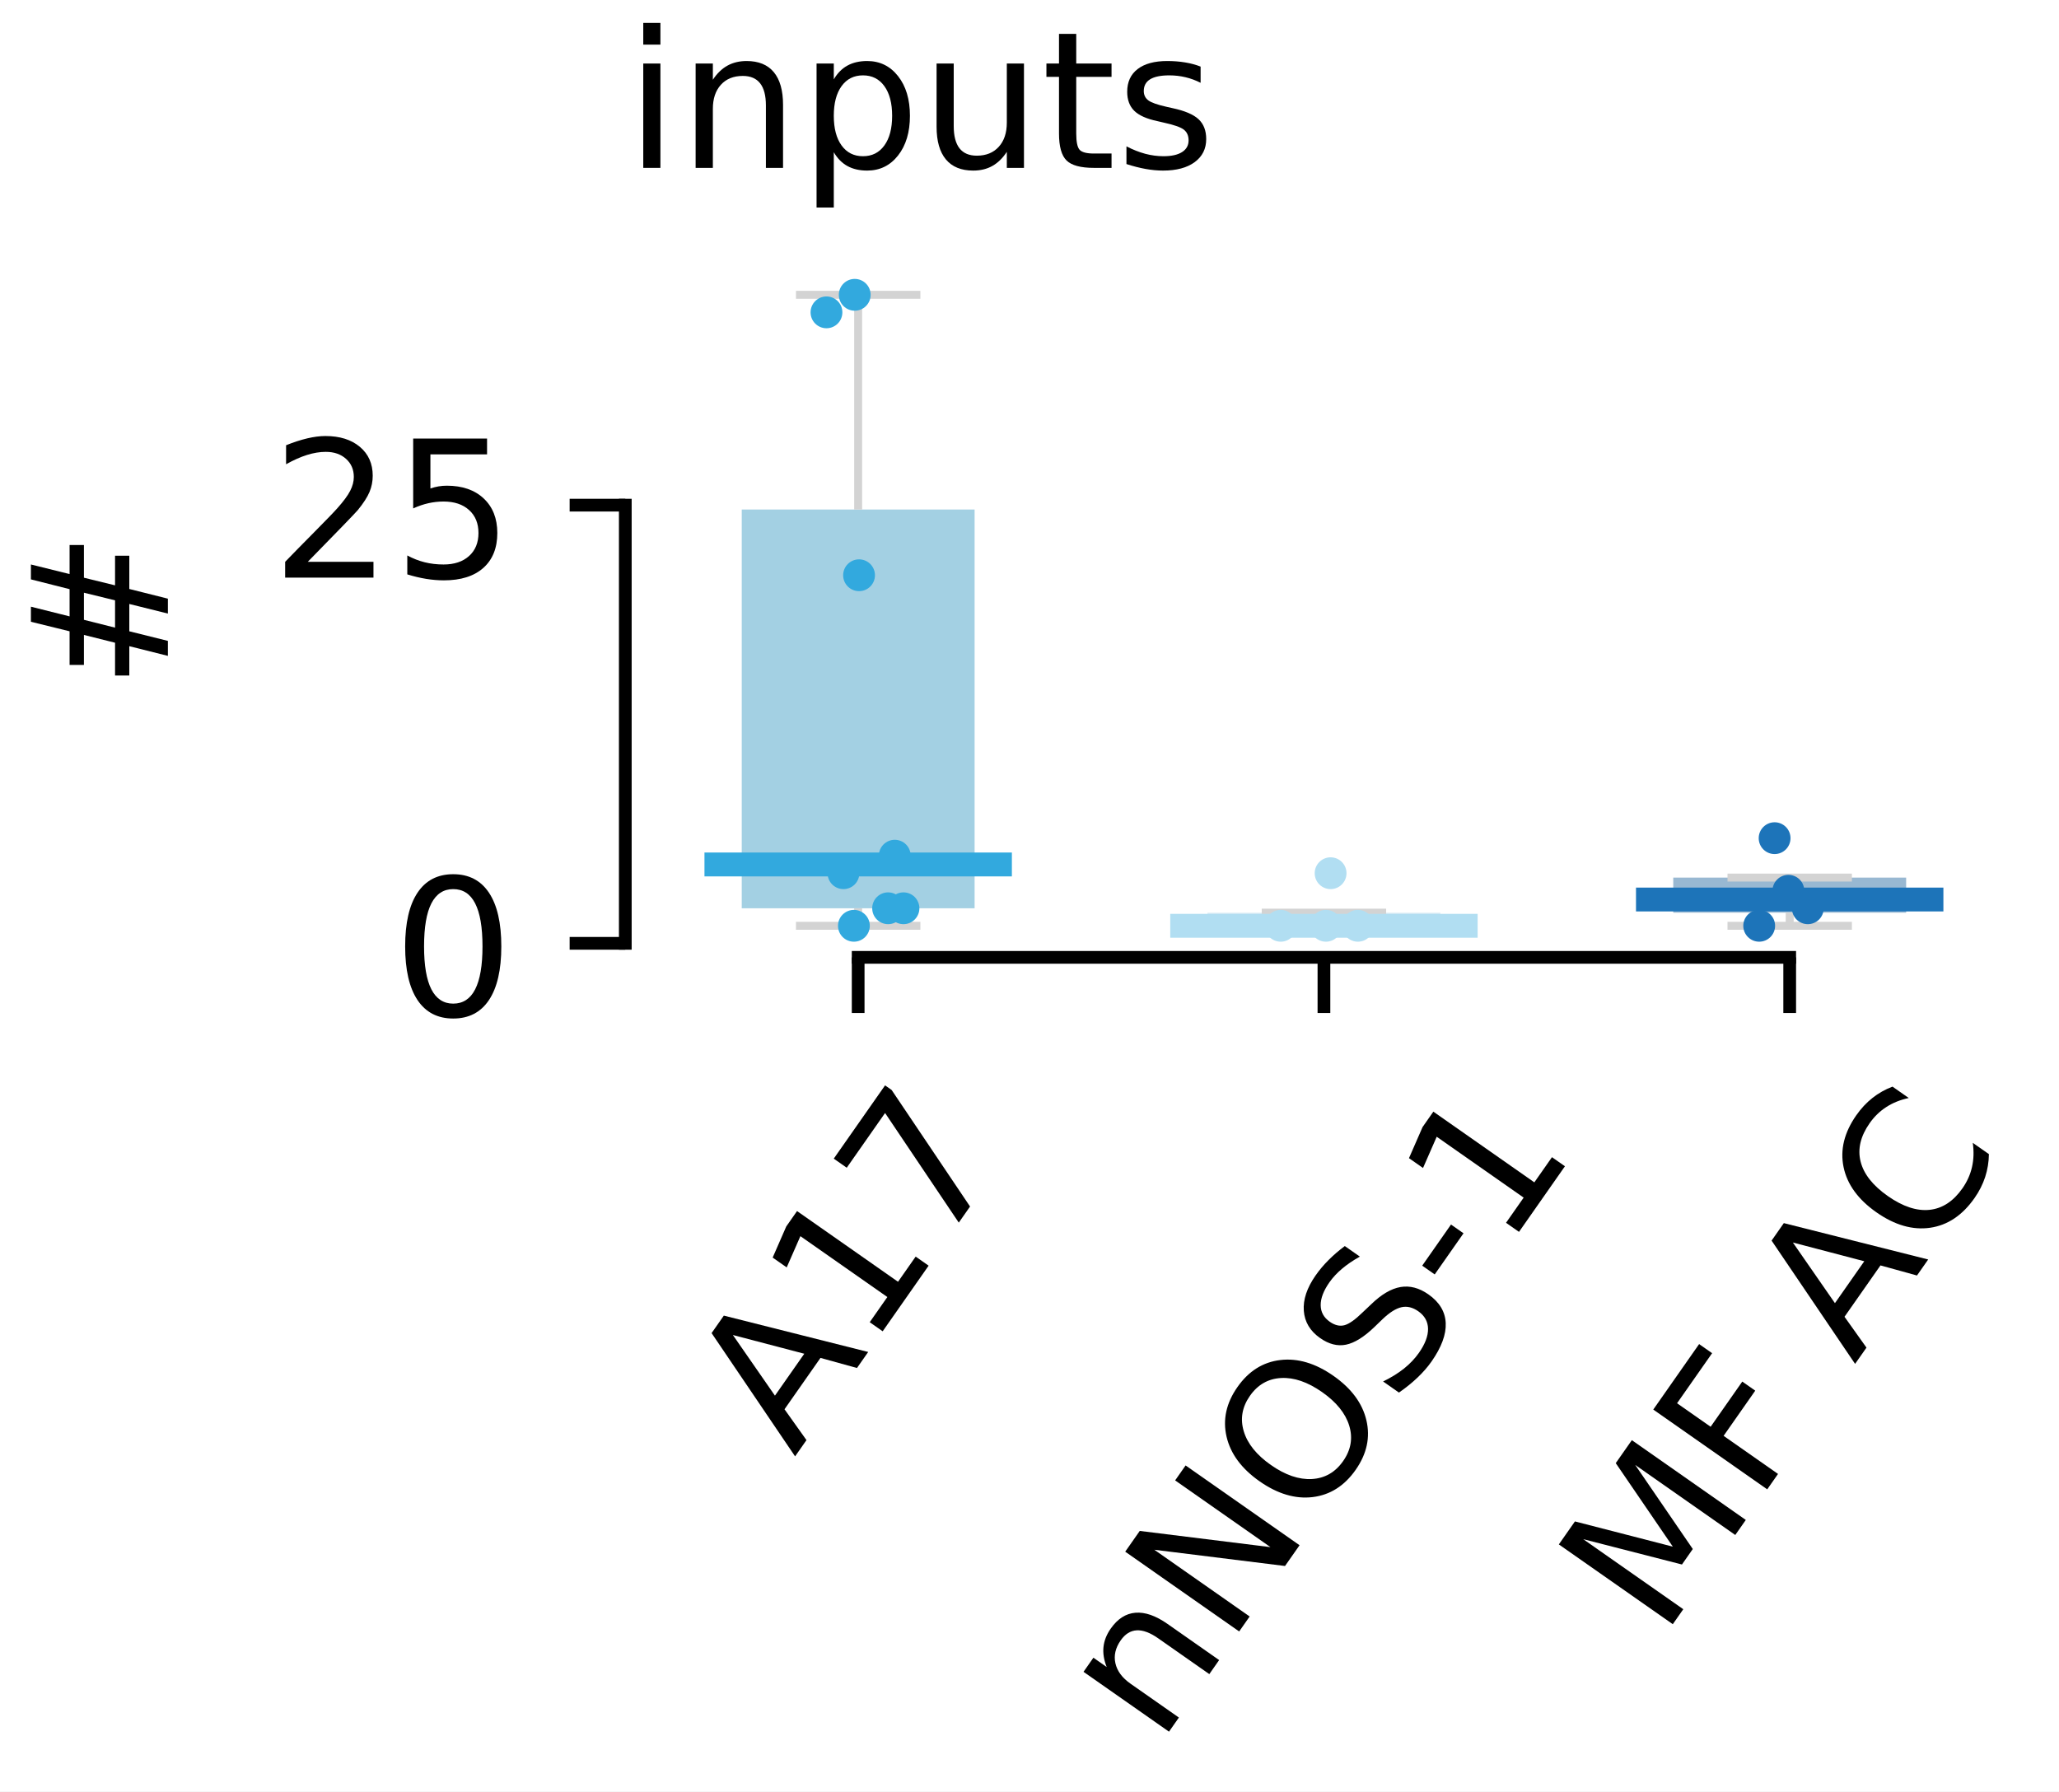
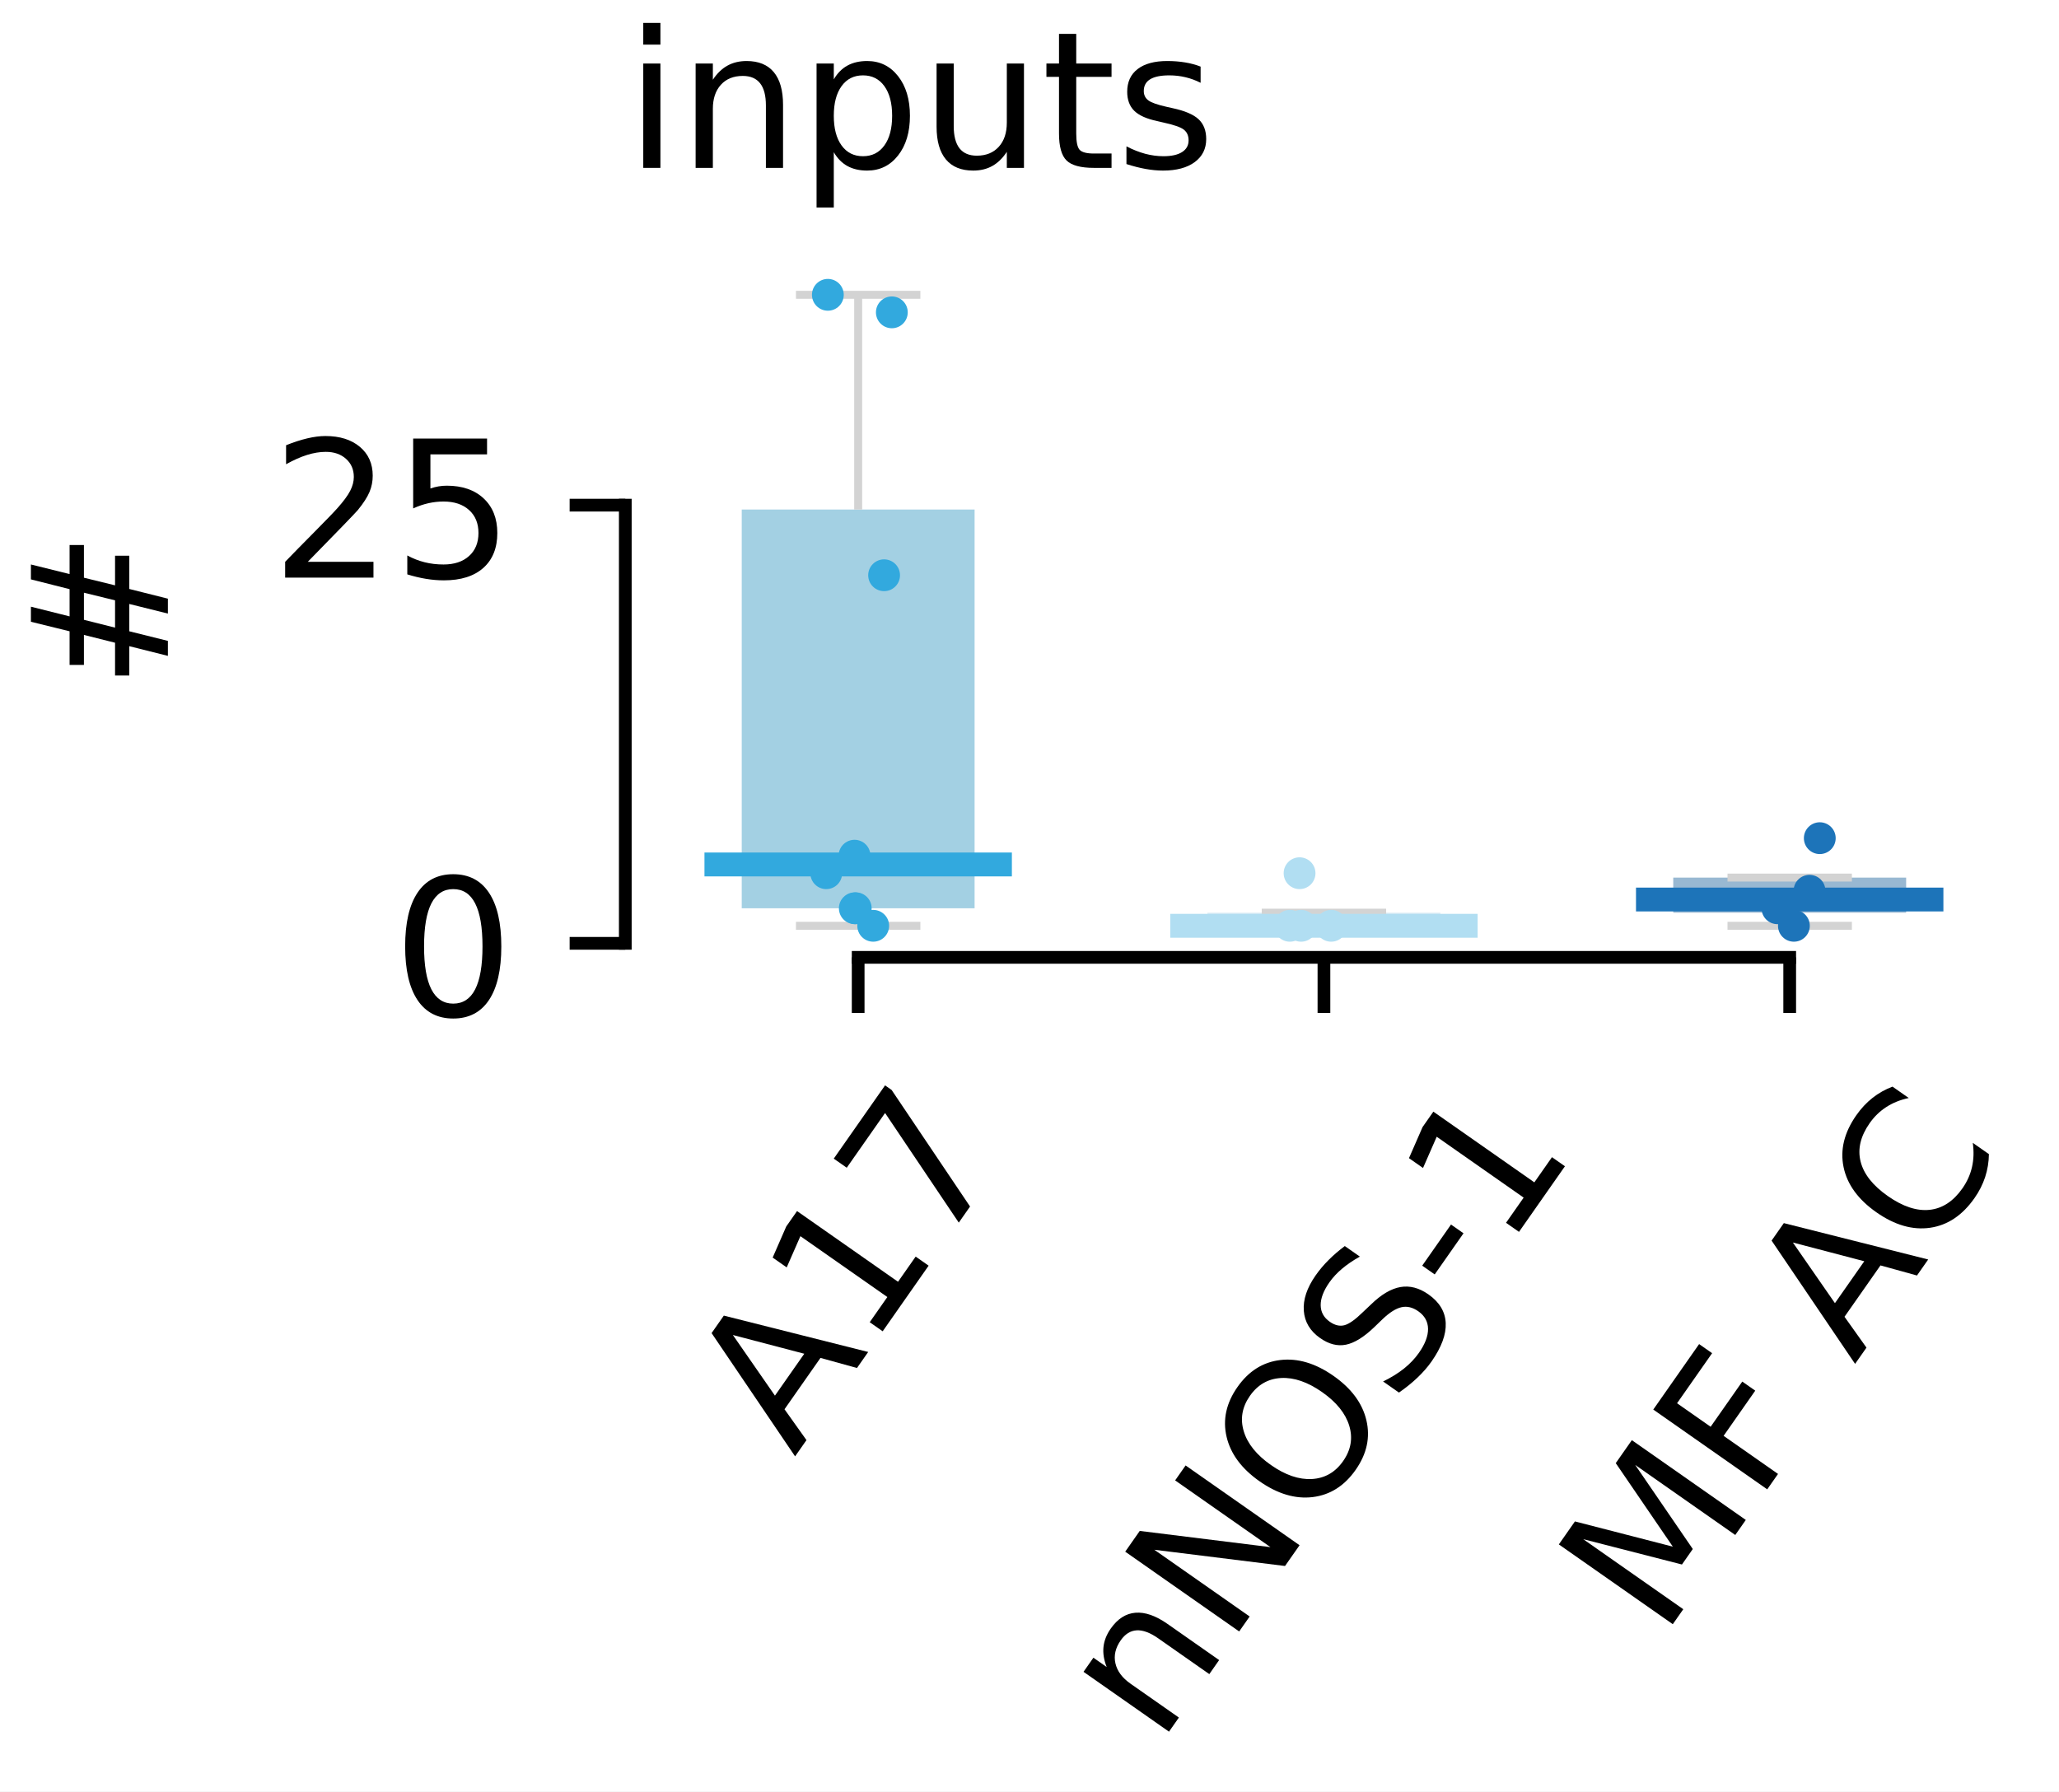
<svg xmlns="http://www.w3.org/2000/svg" xmlns:xlink="http://www.w3.org/1999/xlink" width="129.488pt" height="112.676pt" viewBox="0 0 129.488 112.676" version="1.1">
  <defs>
    <style type="text/css">*{stroke-linejoin: round; stroke-linecap: butt}</style>
  </defs>
  <g id="figure_1">
    <g id="patch_1">
      <path d="M 0 112.676  L 129.488 112.676  L 129.488 0  L 0 0  z " style="fill: #ffffff" />
    </g>
    <g id="axes_1">
      <g id="patch_2">
        <path d="M 39.324 60.212  L 127.198 60.212  L 127.198 16.558  L 39.324 16.558  z " style="fill: #ffffff" />
      </g>
      <g id="matplotlib.axis_1">
        <g id="xtick_1">
          <g id="line2d_1">
            <defs>
-               <path id="m4ab101d90f" d="M 0 0  L 0 3.5  " style="stroke: #000000; stroke-width: 0.8" />
+               <path id="maf705374ae" d="M 0 0  L 0 3.5  " style="stroke: #000000; stroke-width: 0.8" />
            </defs>
            <g>
-               <use xlink:href="#m4ab101d90f" x="53.969" y="60.212" style="stroke: #000000; stroke-width: 0.8" />
+               <use xlink:href="#maf705374ae" x="53.969" y="60.212" style="stroke: #000000; stroke-width: 0.8" />
            </g>
          </g>
          <g id="text_1">
            <g transform="translate(49.94841 91.67428) rotate(-55) scale(0.12 -0.12)">
              <defs>
                <path id="DejaVuSans-41" d="M 2188 4044  L 1331 1722  L 3047 1722  L 2188 4044  z M 1831 4666  L 2547 4666  L 4325 0  L 3669 0  L 3244 1197  L 1141 1197  L 716 0  L 50 0  L 1831 4666  z " transform="scale(0.015625)" />
                <path id="DejaVuSans-31" d="M 794 531  L 1825 531  L 1825 4091  L 703 3866  L 703 4441  L 1819 4666  L 2450 4666  L 2450 531  L 3481 531  L 3481 0  L 794 0  L 794 531  z " transform="scale(0.015625)" />
                <path id="DejaVuSans-37" d="M 525 4666  L 3525 4666  L 3525 4397  L 1831 0  L 1172 0  L 2766 4134  L 525 4134  L 525 4666  z " transform="scale(0.015625)" />
              </defs>
              <use xlink:href="#DejaVuSans-41" />
              <use xlink:href="#DejaVuSans-31" transform="translate(68.4082 0)" />
              <use xlink:href="#DejaVuSans-37" transform="translate(132.0312 0)" />
            </g>
          </g>
        </g>
        <g id="xtick_2">
          <g id="line2d_2">
            <g>
-               <use xlink:href="#m4ab101d90f" x="83.261" y="60.212" style="stroke: #000000; stroke-width: 0.8" />
+               <use xlink:href="#maf705374ae" x="83.261" y="60.212" style="stroke: #000000; stroke-width: 0.8" />
            </g>
          </g>
          <g id="text_2">
            <g transform="translate(72.89241 109.8042) rotate(-55) scale(0.12 -0.12)">
              <defs>
                <path id="DejaVuSans-6e" d="M 3513 2113  L 3513 0  L 2938 0  L 2938 2094  Q 2938 2591 2744 2837  Q 2550 3084 2163 3084  Q 1697 3084 1428 2787  Q 1159 2491 1159 1978  L 1159 0  L 581 0  L 581 3500  L 1159 3500  L 1159 2956  Q 1366 3272 1645 3428  Q 1925 3584 2291 3584  Q 2894 3584 3203 3211  Q 3513 2838 3513 2113  z " transform="scale(0.015625)" />
                <path id="DejaVuSans-4e" d="M 628 4666  L 1478 4666  L 3547 763  L 3547 4666  L 4159 4666  L 4159 0  L 3309 0  L 1241 3903  L 1241 0  L 628 0  L 628 4666  z " transform="scale(0.015625)" />
                <path id="DejaVuSans-4f" d="M 2522 4238  Q 1834 4238 1429 3725  Q 1025 3213 1025 2328  Q 1025 1447 1429 934  Q 1834 422 2522 422  Q 3209 422 3611 934  Q 4013 1447 4013 2328  Q 4013 3213 3611 3725  Q 3209 4238 2522 4238  z M 2522 4750  Q 3503 4750 4090 4092  Q 4678 3434 4678 2328  Q 4678 1225 4090 567  Q 3503 -91 2522 -91  Q 1538 -91 948 565  Q 359 1222 359 2328  Q 359 3434 948 4092  Q 1538 4750 2522 4750  z " transform="scale(0.015625)" />
                <path id="DejaVuSans-53" d="M 3425 4513  L 3425 3897  Q 3066 4069 2747 4153  Q 2428 4238 2131 4238  Q 1616 4238 1336 4038  Q 1056 3838 1056 3469  Q 1056 3159 1242 3001  Q 1428 2844 1947 2747  L 2328 2669  Q 3034 2534 3370 2195  Q 3706 1856 3706 1288  Q 3706 609 3251 259  Q 2797 -91 1919 -91  Q 1588 -91 1214 -16  Q 841 59 441 206  L 441 856  Q 825 641 1194 531  Q 1563 422 1919 422  Q 2459 422 2753 634  Q 3047 847 3047 1241  Q 3047 1584 2836 1778  Q 2625 1972 2144 2069  L 1759 2144  Q 1053 2284 737 2584  Q 422 2884 422 3419  Q 422 4038 858 4394  Q 1294 4750 2059 4750  Q 2388 4750 2728 4690  Q 3069 4631 3425 4513  z " transform="scale(0.015625)" />
                <path id="DejaVuSans-2d" d="M 313 2009  L 1997 2009  L 1997 1497  L 313 1497  L 313 2009  z " transform="scale(0.015625)" />
              </defs>
              <use xlink:href="#DejaVuSans-6e" />
              <use xlink:href="#DejaVuSans-4e" transform="translate(63.37891 0)" />
              <use xlink:href="#DejaVuSans-4f" transform="translate(138.1836 0)" />
              <use xlink:href="#DejaVuSans-53" transform="translate(216.8945 0)" />
              <use xlink:href="#DejaVuSans-2d" transform="translate(280.3711 0)" />
              <use xlink:href="#DejaVuSans-31" transform="translate(316.4551 0)" />
            </g>
          </g>
        </g>
        <g id="xtick_3">
          <g id="line2d_3">
            <g>
-               <use xlink:href="#m4ab101d90f" x="112.552" y="60.212" style="stroke: #000000; stroke-width: 0.8" />
+               <use xlink:href="#maf705374ae" x="112.552" y="60.212" style="stroke: #000000; stroke-width: 0.8" />
            </g>
          </g>
          <g id="text_3">
            <g transform="translate(104.525 103.1168) rotate(-55) scale(0.12 -0.12)">
              <defs>
                <path id="DejaVuSans-4d" d="M 628 4666  L 1569 4666  L 2759 1491  L 3956 4666  L 4897 4666  L 4897 0  L 4281 0  L 4281 4097  L 3078 897  L 2444 897  L 1241 4097  L 1241 0  L 628 0  L 628 4666  z " transform="scale(0.015625)" />
                <path id="DejaVuSans-46" d="M 628 4666  L 3309 4666  L 3309 4134  L 1259 4134  L 1259 2759  L 3109 2759  L 3109 2228  L 1259 2228  L 1259 0  L 628 0  L 628 4666  z " transform="scale(0.015625)" />
                <path id="DejaVuSans-20" transform="scale(0.015625)" />
                <path id="DejaVuSans-43" d="M 4122 4306  L 4122 3641  Q 3803 3938 3442 4084  Q 3081 4231 2675 4231  Q 1875 4231 1450 3742  Q 1025 3253 1025 2328  Q 1025 1406 1450 917  Q 1875 428 2675 428  Q 3081 428 3442 575  Q 3803 722 4122 1019  L 4122 359  Q 3791 134 3420 21  Q 3050 -91 2638 -91  Q 1578 -91 968 557  Q 359 1206 359 2328  Q 359 3453 968 4101  Q 1578 4750 2638 4750  Q 3056 4750 3426 4639  Q 3797 4528 4122 4306  z " transform="scale(0.015625)" />
              </defs>
              <use xlink:href="#DejaVuSans-4d" />
              <use xlink:href="#DejaVuSans-46" transform="translate(86.2793 0)" />
              <use xlink:href="#DejaVuSans-20" transform="translate(143.7988 0)" />
              <use xlink:href="#DejaVuSans-41" transform="translate(175.5859 0)" />
              <use xlink:href="#DejaVuSans-43" transform="translate(242.2441 0)" />
            </g>
          </g>
        </g>
      </g>
      <g id="matplotlib.axis_2">
        <g id="ytick_1">
          <g id="line2d_4">
            <defs>
-               <path id="m52f48f08ab" d="M 0 0  L -3.5 0  " style="stroke: #000000; stroke-width: 0.8" />
+               <path id="m5eb25eb249" d="M 0 0  L -3.5 0  " style="stroke: #000000; stroke-width: 0.8" />
            </defs>
            <g>
-               <use xlink:href="#m52f48f08ab" x="39.324" y="59.33" style="stroke: #000000; stroke-width: 0.8" />
+               <use xlink:href="#m5eb25eb249" x="39.324" y="59.33" style="stroke: #000000; stroke-width: 0.8" />
            </g>
          </g>
          <g id="text_4">
            <g transform="translate(24.68875 63.88884) scale(0.12 -0.12)">
              <defs>
                <path id="DejaVuSans-30" d="M 2034 4250  Q 1547 4250 1301 3770  Q 1056 3291 1056 2328  Q 1056 1369 1301 889  Q 1547 409 2034 409  Q 2525 409 2770 889  Q 3016 1369 3016 2328  Q 3016 3291 2770 3770  Q 2525 4250 2034 4250  z M 2034 4750  Q 2819 4750 3233 4129  Q 3647 3509 3647 2328  Q 3647 1150 3233 529  Q 2819 -91 2034 -91  Q 1250 -91 836 529  Q 422 1150 422 2328  Q 422 3509 836 4129  Q 1250 4750 2034 4750  z " transform="scale(0.015625)" />
              </defs>
              <use xlink:href="#DejaVuSans-30" />
            </g>
          </g>
        </g>
        <g id="ytick_2">
          <g id="line2d_5">
            <g>
-               <use xlink:href="#m52f48f08ab" x="39.324" y="31.771" style="stroke: #000000; stroke-width: 0.8" />
+               <use xlink:href="#m5eb25eb249" x="39.324" y="31.771" style="stroke: #000000; stroke-width: 0.8" />
            </g>
          </g>
          <g id="text_5">
            <g transform="translate(17.05375 36.32979) scale(0.12 -0.12)">
              <defs>
                <path id="DejaVuSans-32" d="M 1228 531  L 3431 531  L 3431 0  L 469 0  L 469 531  Q 828 903 1448 1529  Q 2069 2156 2228 2338  Q 2531 2678 2651 2914  Q 2772 3150 2772 3378  Q 2772 3750 2511 3984  Q 2250 4219 1831 4219  Q 1534 4219 1204 4116  Q 875 4013 500 3803  L 500 4441  Q 881 4594 1212 4672  Q 1544 4750 1819 4750  Q 2544 4750 2975 4387  Q 3406 4025 3406 3419  Q 3406 3131 3298 2873  Q 3191 2616 2906 2266  Q 2828 2175 2409 1742  Q 1991 1309 1228 531  z " transform="scale(0.015625)" />
                <path id="DejaVuSans-35" d="M 691 4666  L 3169 4666  L 3169 4134  L 1269 4134  L 1269 2991  Q 1406 3038 1543 3061  Q 1681 3084 1819 3084  Q 2600 3084 3056 2656  Q 3513 2228 3513 1497  Q 3513 744 3044 326  Q 2575 -91 1722 -91  Q 1428 -91 1123 -41  Q 819 9 494 109  L 494 744  Q 775 591 1075 516  Q 1375 441 1709 441  Q 2250 441 2565 725  Q 2881 1009 2881 1497  Q 2881 1984 2565 2268  Q 2250 2553 1709 2553  Q 1456 2553 1204 2497  Q 953 2441 691 2322  L 691 4666  z " transform="scale(0.015625)" />
              </defs>
              <use xlink:href="#DejaVuSans-32" />
              <use xlink:href="#DejaVuSans-35" transform="translate(63.62305 0)" />
            </g>
          </g>
        </g>
        <g id="text_6">
          <g transform="translate(10.55813 43.41271) rotate(-90) scale(0.12 -0.12)">
            <defs>
              <path id="DejaVuSans-23" d="M 3272 2816  L 2363 2816  L 2100 1772  L 3016 1772  L 3272 2816  z M 2803 4594  L 2478 3297  L 3391 3297  L 3719 4594  L 4219 4594  L 3897 3297  L 4872 3297  L 4872 2816  L 3775 2816  L 3519 1772  L 4513 1772  L 4513 1294  L 3397 1294  L 3072 0  L 2572 0  L 2894 1294  L 1978 1294  L 1656 0  L 1153 0  L 1478 1294  L 494 1294  L 494 1772  L 1594 1772  L 1856 2816  L 850 2816  L 850 3297  L 1978 3297  L 2297 4594  L 2803 4594  z " transform="scale(0.015625)" />
            </defs>
            <use xlink:href="#DejaVuSans-23" />
          </g>
        </g>
      </g>
      <g id="patch_3">
-         <path d="M 46.647 57.125  L 61.292 57.125  L 61.292 32.046  L 46.647 32.046  L 46.647 57.125  z " clip-path="url(#p57a83a7b18)" style="fill: #48a1c8; opacity: 0.5" />
+         <path d="M 46.647 57.125  L 61.292 57.125  L 61.292 32.046  L 46.647 32.046  L 46.647 57.125  z " clip-path="url(#p580f45080f)" style="fill: #48a1c8; opacity: 0.5" />
      </g>
      <g id="line2d_6">
-         <path d="M 53.969 57.125  L 53.969 58.227  " clip-path="url(#p57a83a7b18)" style="fill: none; stroke: #d3d3d3; stroke-width: 0.5" />
+         <path d="M 53.969 57.125  L 53.969 58.227  " clip-path="url(#p580f45080f)" style="fill: none; stroke: #d3d3d3; stroke-width: 0.5" />
      </g>
      <g id="line2d_7">
-         <path d="M 53.969 32.046  L 53.969 18.542  " clip-path="url(#p57a83a7b18)" style="fill: none; stroke: #d3d3d3; stroke-width: 0.5" />
+         <path d="M 53.969 32.046  L 53.969 18.542  " clip-path="url(#p580f45080f)" style="fill: none; stroke: #d3d3d3; stroke-width: 0.5" />
      </g>
      <g id="line2d_8">
-         <path d="M 50.308 58.227  L 57.631 58.227  " clip-path="url(#p57a83a7b18)" style="fill: none; stroke: #d3d3d3; stroke-width: 0.5; stroke-linecap: square" />
+         <path d="M 50.308 58.227  L 57.631 58.227  " clip-path="url(#p580f45080f)" style="fill: none; stroke: #d3d3d3; stroke-width: 0.5; stroke-linecap: square" />
      </g>
      <g id="line2d_9">
-         <path d="M 50.308 18.542  L 57.631 18.542  " clip-path="url(#p57a83a7b18)" style="fill: none; stroke: #d3d3d3; stroke-width: 0.5; stroke-linecap: square" />
+         <path d="M 50.308 18.542  L 57.631 18.542  " clip-path="url(#p580f45080f)" style="fill: none; stroke: #d3d3d3; stroke-width: 0.5; stroke-linecap: square" />
      </g>
      <g id="patch_4">
-         <path d="M 105.229 57.401  L 119.875 57.401  L 119.875 55.196  L 105.229 55.196  L 105.229 57.401  z " clip-path="url(#p57a83a7b18)" style="fill: #3172a5; opacity: 0.5" />
+         <path d="M 105.229 57.401  L 119.875 57.401  L 119.875 55.196  L 105.229 55.196  L 105.229 57.401  z " clip-path="url(#p580f45080f)" style="fill: #3172a5; opacity: 0.5" />
      </g>
      <g id="line2d_10">
-         <path d="M 112.552 57.401  L 112.552 58.227  " clip-path="url(#p57a83a7b18)" style="fill: none; stroke: #d3d3d3; stroke-width: 0.5" />
+         <path d="M 112.552 57.401  L 112.552 58.227  " clip-path="url(#p580f45080f)" style="fill: none; stroke: #d3d3d3; stroke-width: 0.5" />
      </g>
      <g id="line2d_11">
-         <path d="M 112.552 55.196  L 112.552 55.196  " clip-path="url(#p57a83a7b18)" style="fill: none; stroke: #d3d3d3; stroke-width: 0.5" />
+         <path d="M 112.552 55.196  L 112.552 55.196  " clip-path="url(#p580f45080f)" style="fill: none; stroke: #d3d3d3; stroke-width: 0.5" />
      </g>
      <g id="line2d_12">
-         <path d="M 108.891 58.227  L 116.214 58.227  " clip-path="url(#p57a83a7b18)" style="fill: none; stroke: #d3d3d3; stroke-width: 0.5; stroke-linecap: square" />
+         <path d="M 108.891 58.227  L 116.214 58.227  " clip-path="url(#p580f45080f)" style="fill: none; stroke: #d3d3d3; stroke-width: 0.5; stroke-linecap: square" />
      </g>
      <g id="line2d_13">
-         <path d="M 108.891 55.196  L 116.214 55.196  " clip-path="url(#p57a83a7b18)" style="fill: none; stroke: #d3d3d3; stroke-width: 0.5; stroke-linecap: square" />
+         <path d="M 108.891 55.196  L 116.214 55.196  " clip-path="url(#p580f45080f)" style="fill: none; stroke: #d3d3d3; stroke-width: 0.5; stroke-linecap: square" />
      </g>
      <g id="patch_5">
-         <path d="M 75.938 58.227  L 90.584 58.227  L 90.584 57.401  L 75.938 57.401  L 75.938 58.227  z " clip-path="url(#p57a83a7b18)" style="fill: #b9dbea; opacity: 0.5" />
+         <path d="M 75.938 58.227  L 90.584 58.227  L 90.584 57.401  L 75.938 57.401  L 75.938 58.227  z " clip-path="url(#p580f45080f)" style="fill: #b9dbea; opacity: 0.5" />
      </g>
      <g id="line2d_14">
-         <path d="M 83.261 58.227  L 83.261 58.227  " clip-path="url(#p57a83a7b18)" style="fill: none; stroke: #d3d3d3; stroke-width: 0.5" />
+         <path d="M 83.261 58.227  L 83.261 58.227  " clip-path="url(#p580f45080f)" style="fill: none; stroke: #d3d3d3; stroke-width: 0.5" />
      </g>
      <g id="line2d_15">
-         <path d="M 83.261 57.401  L 83.261 57.401  " clip-path="url(#p57a83a7b18)" style="fill: none; stroke: #d3d3d3; stroke-width: 0.5" />
+         <path d="M 83.261 57.401  L 83.261 57.401  " clip-path="url(#p580f45080f)" style="fill: none; stroke: #d3d3d3; stroke-width: 0.5" />
      </g>
      <g id="line2d_16">
-         <path d="M 79.599 58.227  L 86.922 58.227  " clip-path="url(#p57a83a7b18)" style="fill: none; stroke: #d3d3d3; stroke-width: 0.5; stroke-linecap: square" />
+         <path d="M 79.599 58.227  L 86.922 58.227  " clip-path="url(#p580f45080f)" style="fill: none; stroke: #d3d3d3; stroke-width: 0.5; stroke-linecap: square" />
      </g>
      <g id="line2d_17">
-         <path d="M 79.599 57.401  L 86.922 57.401  " clip-path="url(#p57a83a7b18)" style="fill: none; stroke: #d3d3d3; stroke-width: 0.5; stroke-linecap: square" />
+         <path d="M 79.599 57.401  L 86.922 57.401  " clip-path="url(#p580f45080f)" style="fill: none; stroke: #d3d3d3; stroke-width: 0.5; stroke-linecap: square" />
      </g>
      <g id="line2d_18">
-         <path d="M 46.647 54.369  L 61.292 54.369  " clip-path="url(#p57a83a7b18)" style="fill: none" />
+         <path d="M 46.647 54.369  L 61.292 54.369  " clip-path="url(#p580f45080f)" style="fill: none" />
      </g>
      <g id="line2d_19">
-         <path d="M 105.229 56.574  L 119.875 56.574  " clip-path="url(#p57a83a7b18)" style="fill: none" />
+         <path d="M 105.229 56.574  L 119.875 56.574  " clip-path="url(#p580f45080f)" style="fill: none" />
      </g>
      <g id="line2d_20">
-         <path d="M 75.938 58.227  L 90.584 58.227  " clip-path="url(#p57a83a7b18)" style="fill: none" />
+         <path d="M 75.938 58.227  L 90.584 58.227  " clip-path="url(#p580f45080f)" style="fill: none" />
      </g>
      <g id="patch_6">
        <path d="M 39.324 59.33  L 39.324 31.771  " style="fill: none; stroke: #000000; stroke-width: 0.8; stroke-linejoin: miter; stroke-linecap: square" />
      </g>
      <g id="patch_7">
        <path d="M 53.969 60.212  L 112.552 60.212  " style="fill: none; stroke: #000000; stroke-width: 0.8; stroke-linejoin: miter; stroke-linecap: square" />
      </g>
      <g id="PathCollection_1">
        <defs>
-           <path id="C0_0_8a50f6ad42" d="M 0 1  C 0.265 1 0.52 0.895 0.707 0.707  C 0.895 0.52 1 0.265 1 -0  C 1 -0.265 0.895 -0.52 0.707 -0.707  C 0.52 -0.895 0.265 -1 0 -1  C -0.265 -1 -0.52 -0.895 -0.707 -0.707  C -0.895 -0.52 -1 -0.265 -1 0  C -1 0.265 -0.895 0.52 -0.707 0.707  C -0.52 0.895 -0.265 1 0 1  z " />
+           <path id="C0_0_357165fac1" d="M 0 1  C 0.265 1 0.52 0.895 0.707 0.707  C 0.895 0.52 1 0.265 1 -0  C 1 -0.265 0.895 -0.52 0.707 -0.707  C 0.52 -0.895 0.265 -1 0 -1  C -0.265 -1 -0.52 -0.895 -0.707 -0.707  C -0.895 -0.52 -1 -0.265 -1 0  C -1 0.265 -0.895 0.52 -0.707 0.707  C -0.52 0.895 -0.265 1 0 1  z " />
        </defs>
-         <g clip-path="url(#p57a83a7b18)">
-           <use xlink:href="#C0_0_8a50f6ad42" x="53.753" y="18.542" style="fill: #32a9de" />
-         </g>
-         <g clip-path="url(#p57a83a7b18)">
-           <use xlink:href="#C0_0_8a50f6ad42" x="51.976" y="19.645" style="fill: #32a9de" />
-         </g>
-         <g clip-path="url(#p57a83a7b18)">
-           <use xlink:href="#C0_0_8a50f6ad42" x="54.025" y="36.18" style="fill: #32a9de" />
-         </g>
-         <g clip-path="url(#p57a83a7b18)">
-           <use xlink:href="#C0_0_8a50f6ad42" x="56.271" y="53.818" style="fill: #32a9de" />
-         </g>
-         <g clip-path="url(#p57a83a7b18)">
-           <use xlink:href="#C0_0_8a50f6ad42" x="53.044" y="54.92" style="fill: #32a9de" />
-         </g>
-         <g clip-path="url(#p57a83a7b18)">
-           <use xlink:href="#C0_0_8a50f6ad42" x="55.852" y="57.125" style="fill: #32a9de" />
-         </g>
-         <g clip-path="url(#p57a83a7b18)">
-           <use xlink:href="#C0_0_8a50f6ad42" x="56.819" y="57.125" style="fill: #32a9de" />
-         </g>
-         <g clip-path="url(#p57a83a7b18)">
-           <use xlink:href="#C0_0_8a50f6ad42" x="53.701" y="58.227" style="fill: #32a9de" />
+         <g clip-path="url(#p580f45080f)">
+           <use xlink:href="#C0_0_357165fac1" x="52.063" y="18.542" style="fill: #32a9de" />
+         </g>
+         <g clip-path="url(#p580f45080f)">
+           <use xlink:href="#C0_0_357165fac1" x="56.087" y="19.645" style="fill: #32a9de" />
+         </g>
+         <g clip-path="url(#p580f45080f)">
+           <use xlink:href="#C0_0_357165fac1" x="55.6" y="36.18" style="fill: #32a9de" />
+         </g>
+         <g clip-path="url(#p580f45080f)">
+           <use xlink:href="#C0_0_357165fac1" x="53.74" y="53.818" style="fill: #32a9de" />
+         </g>
+         <g clip-path="url(#p580f45080f)">
+           <use xlink:href="#C0_0_357165fac1" x="51.962" y="54.92" style="fill: #32a9de" />
+         </g>
+         <g clip-path="url(#p580f45080f)">
+           <use xlink:href="#C0_0_357165fac1" x="53.758" y="57.125" style="fill: #32a9de" />
+         </g>
+         <g clip-path="url(#p580f45080f)">
+           <use xlink:href="#C0_0_357165fac1" x="53.817" y="57.125" style="fill: #32a9de" />
+         </g>
+         <g clip-path="url(#p580f45080f)">
+           <use xlink:href="#C0_0_357165fac1" x="54.915" y="58.227" style="fill: #32a9de" />
        </g>
      </g>
      <g id="PathCollection_2">
        <defs>
-           <path id="C1_0_650c254945" d="M 0 1  C 0.265 1 0.52 0.895 0.707 0.707  C 0.895 0.52 1 0.265 1 -0  C 1 -0.265 0.895 -0.52 0.707 -0.707  C 0.52 -0.895 0.265 -1 0 -1  C -0.265 -1 -0.52 -0.895 -0.707 -0.707  C -0.895 -0.52 -1 -0.265 -1 0  C -1 0.265 -0.895 0.52 -0.707 0.707  C -0.52 0.895 -0.265 1 0 1  z " />
+           <path id="C1_0_1b033fdcd4" d="M 0 1  C 0.265 1 0.52 0.895 0.707 0.707  C 0.895 0.52 1 0.265 1 -0  C 1 -0.265 0.895 -0.52 0.707 -0.707  C 0.52 -0.895 0.265 -1 0 -1  C -0.265 -1 -0.52 -0.895 -0.707 -0.707  C -0.895 -0.52 -1 -0.265 -1 0  C -1 0.265 -0.895 0.52 -0.707 0.707  C -0.52 0.895 -0.265 1 0 1  z " />
        </defs>
-         <g clip-path="url(#p57a83a7b18)">
-           <use xlink:href="#C1_0_650c254945" x="83.68" y="54.92" style="fill: #b1def2" />
-         </g>
-         <g clip-path="url(#p57a83a7b18)">
-           <use xlink:href="#C1_0_650c254945" x="83.386" y="58.227" style="fill: #b1def2" />
-         </g>
-         <g clip-path="url(#p57a83a7b18)">
-           <use xlink:href="#C1_0_650c254945" x="80.542" y="58.227" style="fill: #b1def2" />
-         </g>
-         <g clip-path="url(#p57a83a7b18)">
-           <use xlink:href="#C1_0_650c254945" x="85.395" y="58.227" style="fill: #b1def2" />
+         <g clip-path="url(#p580f45080f)">
+           <use xlink:href="#C1_0_1b033fdcd4" x="81.728" y="54.92" style="fill: #b1def2" />
+         </g>
+         <g clip-path="url(#p580f45080f)">
+           <use xlink:href="#C1_0_1b033fdcd4" x="83.717" y="58.227" style="fill: #b1def2" />
+         </g>
+         <g clip-path="url(#p580f45080f)">
+           <use xlink:href="#C1_0_1b033fdcd4" x="81.119" y="58.227" style="fill: #b1def2" />
+         </g>
+         <g clip-path="url(#p580f45080f)">
+           <use xlink:href="#C1_0_1b033fdcd4" x="81.823" y="58.227" style="fill: #b1def2" />
        </g>
      </g>
      <g id="PathCollection_3">
        <defs>
-           <path id="C2_0_ab399669e6" d="M 0 1  C 0.265 1 0.52 0.895 0.707 0.707  C 0.895 0.52 1 0.265 1 -0  C 1 -0.265 0.895 -0.52 0.707 -0.707  C 0.52 -0.895 0.265 -1 0 -1  C -0.265 -1 -0.52 -0.895 -0.707 -0.707  C -0.895 -0.52 -1 -0.265 -1 0  C -1 0.265 -0.895 0.52 -0.707 0.707  C -0.52 0.895 -0.265 1 0 1  z " />
+           <path id="C2_0_16f482c157" d="M 0 1  C 0.265 1 0.52 0.895 0.707 0.707  C 0.895 0.52 1 0.265 1 -0  C 1 -0.265 0.895 -0.52 0.707 -0.707  C 0.52 -0.895 0.265 -1 0 -1  C -0.265 -1 -0.52 -0.895 -0.707 -0.707  C -0.895 -0.52 -1 -0.265 -1 0  C -1 0.265 -0.895 0.52 -0.707 0.707  C -0.52 0.895 -0.265 1 0 1  z " />
        </defs>
-         <g clip-path="url(#p57a83a7b18)">
-           <use xlink:href="#C2_0_ab399669e6" x="111.603" y="52.716" style="fill: #1d74b9" />
-         </g>
-         <g clip-path="url(#p57a83a7b18)">
-           <use xlink:href="#C2_0_ab399669e6" x="112.469" y="56.023" style="fill: #1d74b9" />
-         </g>
-         <g clip-path="url(#p57a83a7b18)">
-           <use xlink:href="#C2_0_ab399669e6" x="113.691" y="57.125" style="fill: #1d74b9" />
-         </g>
-         <g clip-path="url(#p57a83a7b18)">
-           <use xlink:href="#C2_0_ab399669e6" x="110.633" y="58.227" style="fill: #1d74b9" />
+         <g clip-path="url(#p580f45080f)">
+           <use xlink:href="#C2_0_16f482c157" x="114.444" y="52.716" style="fill: #1d74b9" />
+         </g>
+         <g clip-path="url(#p580f45080f)">
+           <use xlink:href="#C2_0_16f482c157" x="113.798" y="56.023" style="fill: #1d74b9" />
+         </g>
+         <g clip-path="url(#p580f45080f)">
+           <use xlink:href="#C2_0_16f482c157" x="111.781" y="57.125" style="fill: #1d74b9" />
+         </g>
+         <g clip-path="url(#p580f45080f)">
+           <use xlink:href="#C2_0_16f482c157" x="112.816" y="58.227" style="fill: #1d74b9" />
        </g>
      </g>
      <g id="text_7">
        <g transform="translate(39.32375 10.55813) scale(0.12 -0.12)">
          <defs>
            <path id="DejaVuSans-69" d="M 603 3500  L 1178 3500  L 1178 0  L 603 0  L 603 3500  z M 603 4863  L 1178 4863  L 1178 4134  L 603 4134  L 603 4863  z " transform="scale(0.015625)" />
            <path id="DejaVuSans-70" d="M 1159 525  L 1159 -1331  L 581 -1331  L 581 3500  L 1159 3500  L 1159 2969  Q 1341 3281 1617 3432  Q 1894 3584 2278 3584  Q 2916 3584 3314 3078  Q 3713 2572 3713 1747  Q 3713 922 3314 415  Q 2916 -91 2278 -91  Q 1894 -91 1617 61  Q 1341 213 1159 525  z M 3116 1747  Q 3116 2381 2855 2742  Q 2594 3103 2138 3103  Q 1681 3103 1420 2742  Q 1159 2381 1159 1747  Q 1159 1113 1420 752  Q 1681 391 2138 391  Q 2594 391 2855 752  Q 3116 1113 3116 1747  z " transform="scale(0.015625)" />
            <path id="DejaVuSans-75" d="M 544 1381  L 544 3500  L 1119 3500  L 1119 1403  Q 1119 906 1312 657  Q 1506 409 1894 409  Q 2359 409 2629 706  Q 2900 1003 2900 1516  L 2900 3500  L 3475 3500  L 3475 0  L 2900 0  L 2900 538  Q 2691 219 2414 64  Q 2138 -91 1772 -91  Q 1169 -91 856 284  Q 544 659 544 1381  z M 1991 3584  L 1991 3584  z " transform="scale(0.015625)" />
            <path id="DejaVuSans-74" d="M 1172 4494  L 1172 3500  L 2356 3500  L 2356 3053  L 1172 3053  L 1172 1153  Q 1172 725 1289 603  Q 1406 481 1766 481  L 2356 481  L 2356 0  L 1766 0  Q 1100 0 847 248  Q 594 497 594 1153  L 594 3053  L 172 3053  L 172 3500  L 594 3500  L 594 4494  L 1172 4494  z " transform="scale(0.015625)" />
            <path id="DejaVuSans-73" d="M 2834 3397  L 2834 2853  Q 2591 2978 2328 3040  Q 2066 3103 1784 3103  Q 1356 3103 1142 2972  Q 928 2841 928 2578  Q 928 2378 1081 2264  Q 1234 2150 1697 2047  L 1894 2003  Q 2506 1872 2764 1633  Q 3022 1394 3022 966  Q 3022 478 2636 193  Q 2250 -91 1575 -91  Q 1294 -91 989 -36  Q 684 19 347 128  L 347 722  Q 666 556 975 473  Q 1284 391 1588 391  Q 1994 391 2212 530  Q 2431 669 2431 922  Q 2431 1156 2273 1281  Q 2116 1406 1581 1522  L 1381 1569  Q 847 1681 609 1914  Q 372 2147 372 2553  Q 372 3047 722 3315  Q 1072 3584 1716 3584  Q 2034 3584 2315 3537  Q 2597 3491 2834 3397  z " transform="scale(0.015625)" />
          </defs>
          <use xlink:href="#DejaVuSans-69" />
          <use xlink:href="#DejaVuSans-6e" transform="translate(27.7832 0)" />
          <use xlink:href="#DejaVuSans-70" transform="translate(91.16211 0)" />
          <use xlink:href="#DejaVuSans-75" transform="translate(154.6387 0)" />
          <use xlink:href="#DejaVuSans-74" transform="translate(218.0176 0)" />
          <use xlink:href="#DejaVuSans-73" transform="translate(257.2266 0)" />
        </g>
      </g>
      <g id="line2d_21">
-         <path d="M 44.303 54.369  L 63.636 54.369  " clip-path="url(#p57a83a7b18)" style="fill: none; stroke: #32a9de; stroke-width: 1.5" />
+         <path d="M 44.303 54.369  L 63.636 54.369  " clip-path="url(#p580f45080f)" style="fill: none; stroke: #32a9de; stroke-width: 1.5" />
      </g>
      <g id="line2d_22">
-         <path d="M 73.595 58.227  L 92.927 58.227  " clip-path="url(#p57a83a7b18)" style="fill: none; stroke: #b1def2; stroke-width: 1.5" />
+         <path d="M 73.595 58.227  L 92.927 58.227  " clip-path="url(#p580f45080f)" style="fill: none; stroke: #b1def2; stroke-width: 1.5" />
      </g>
      <g id="line2d_23">
-         <path d="M 102.886 56.574  L 122.218 56.574  " clip-path="url(#p57a83a7b18)" style="fill: none; stroke: #1d74b9; stroke-width: 1.5" />
+         <path d="M 102.886 56.574  L 122.218 56.574  " clip-path="url(#p580f45080f)" style="fill: none; stroke: #1d74b9; stroke-width: 1.5" />
      </g>
    </g>
  </g>
  <defs>
-     <clipPath id="p57a83a7b18">
+     <clipPath id="p580f45080f">
      <rect x="39.324" y="16.558" width="87.874" height="43.654" />
    </clipPath>
  </defs>
</svg>
